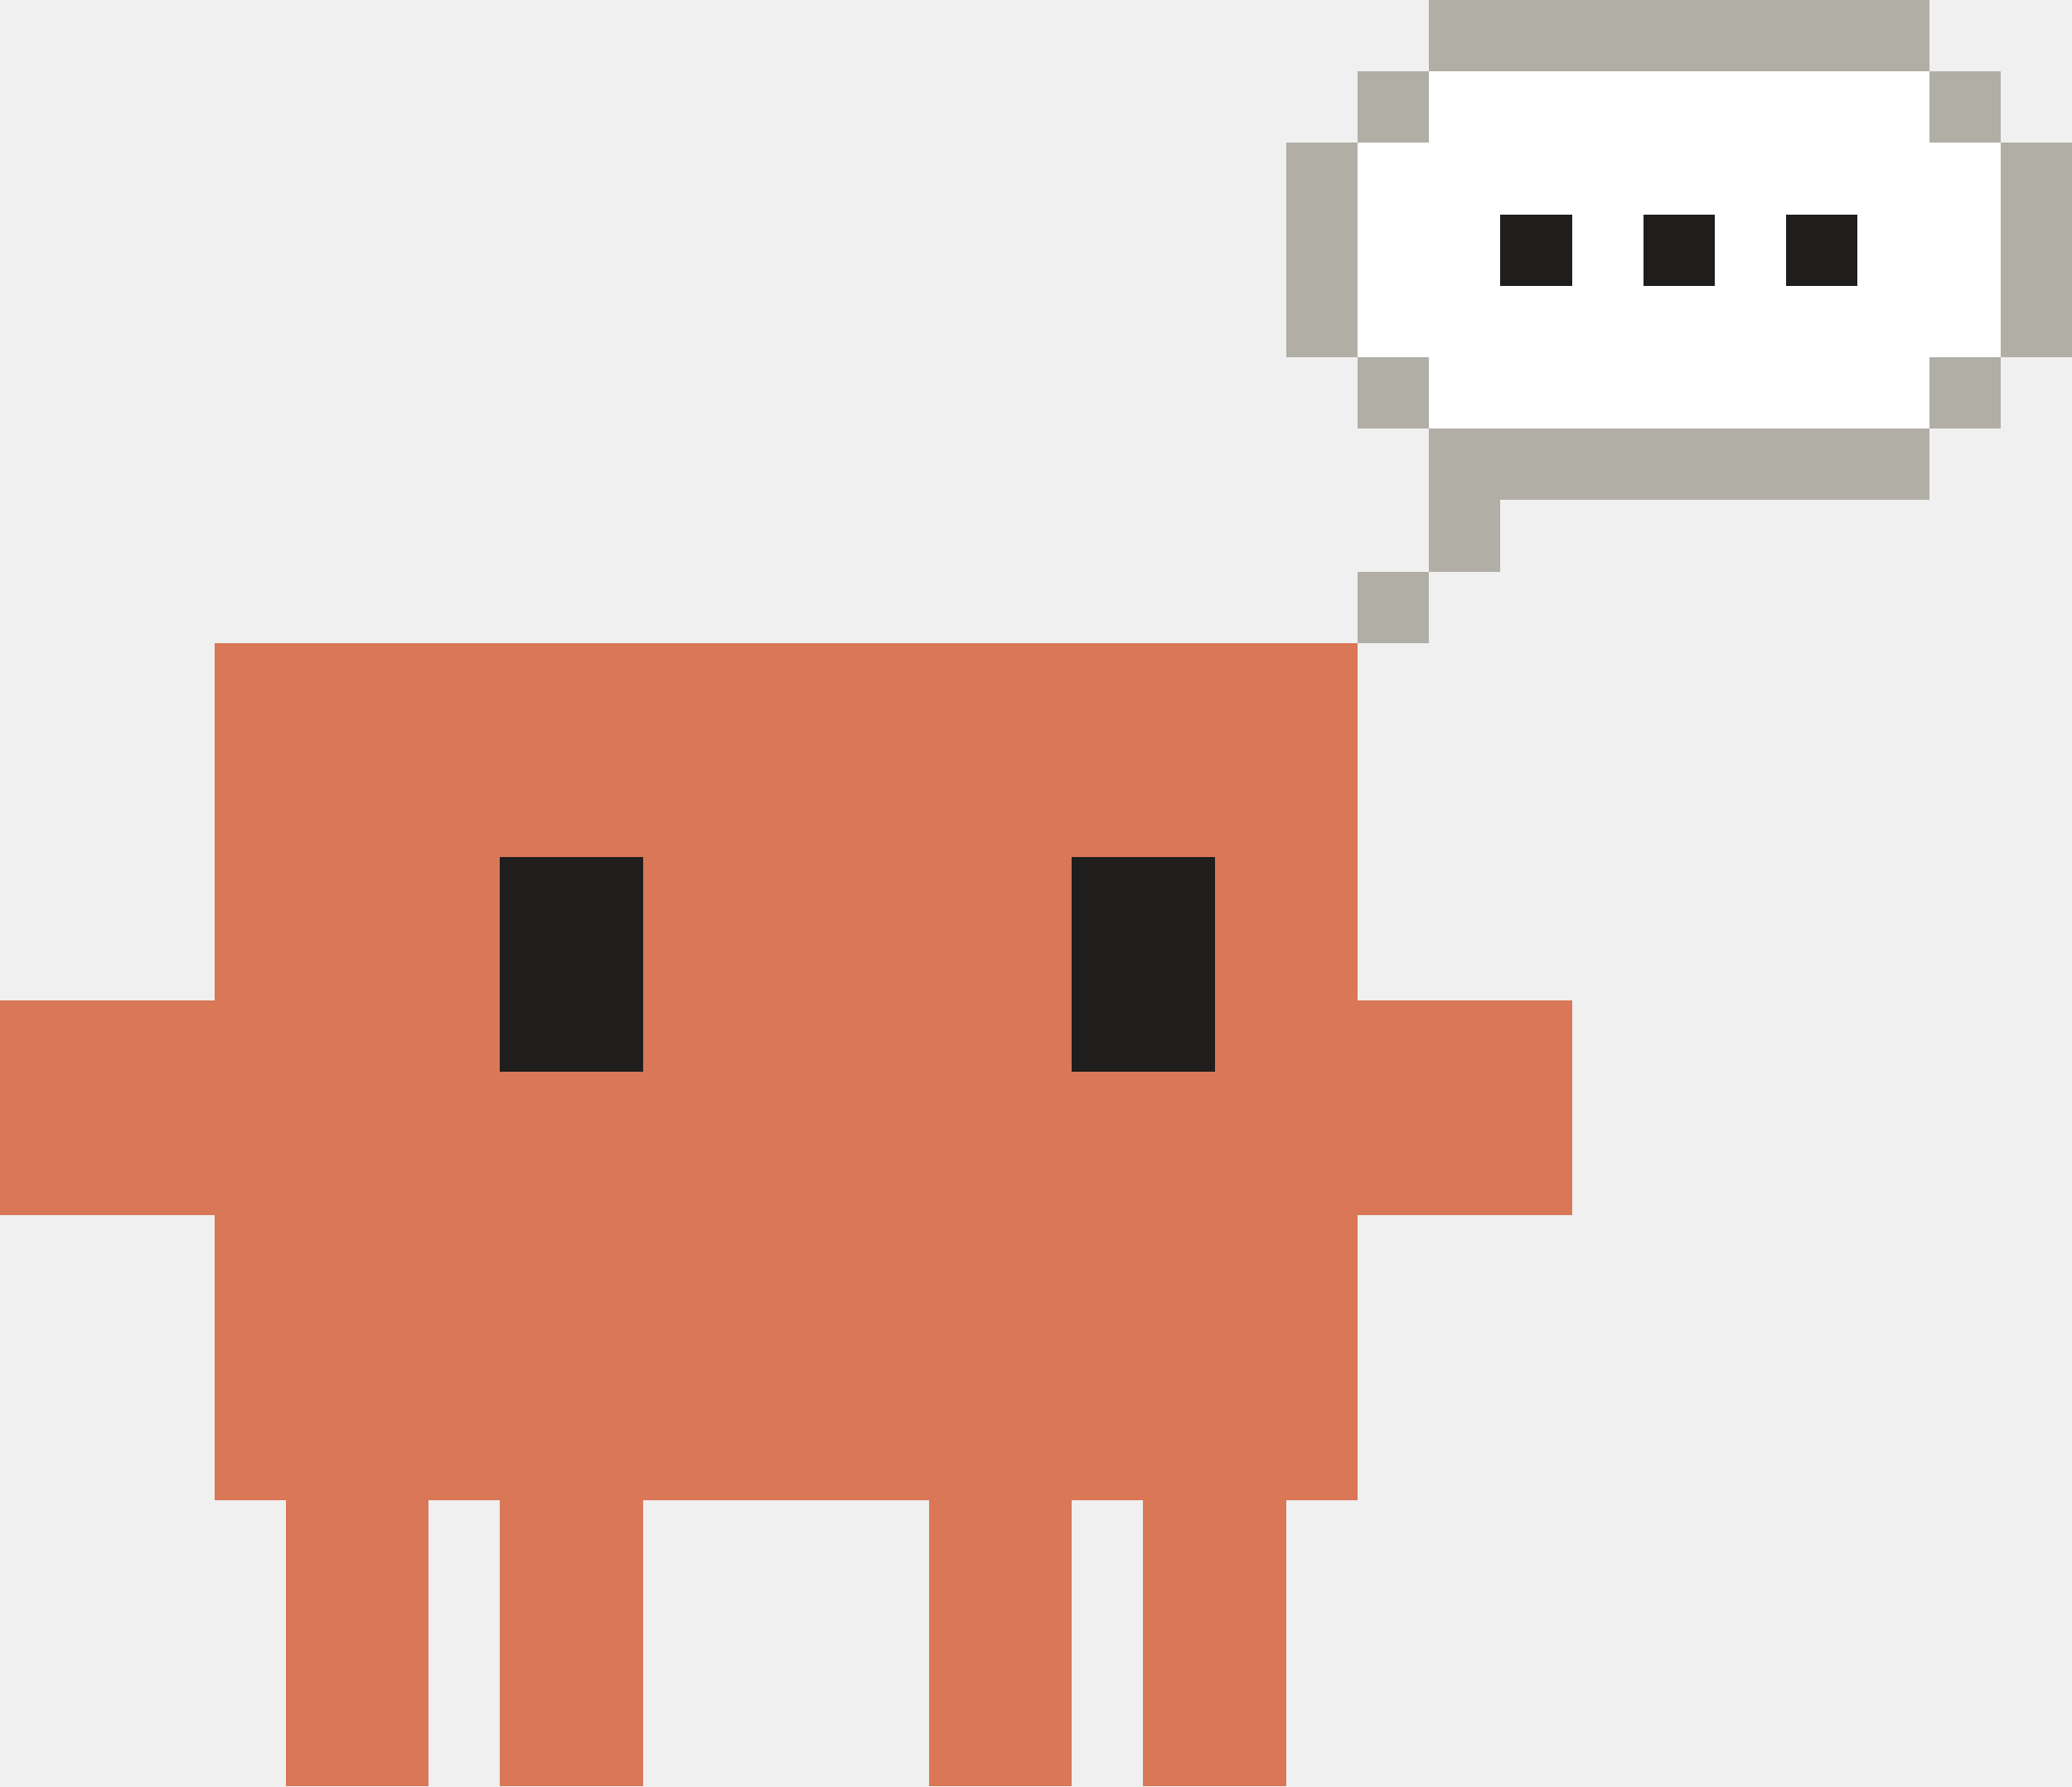
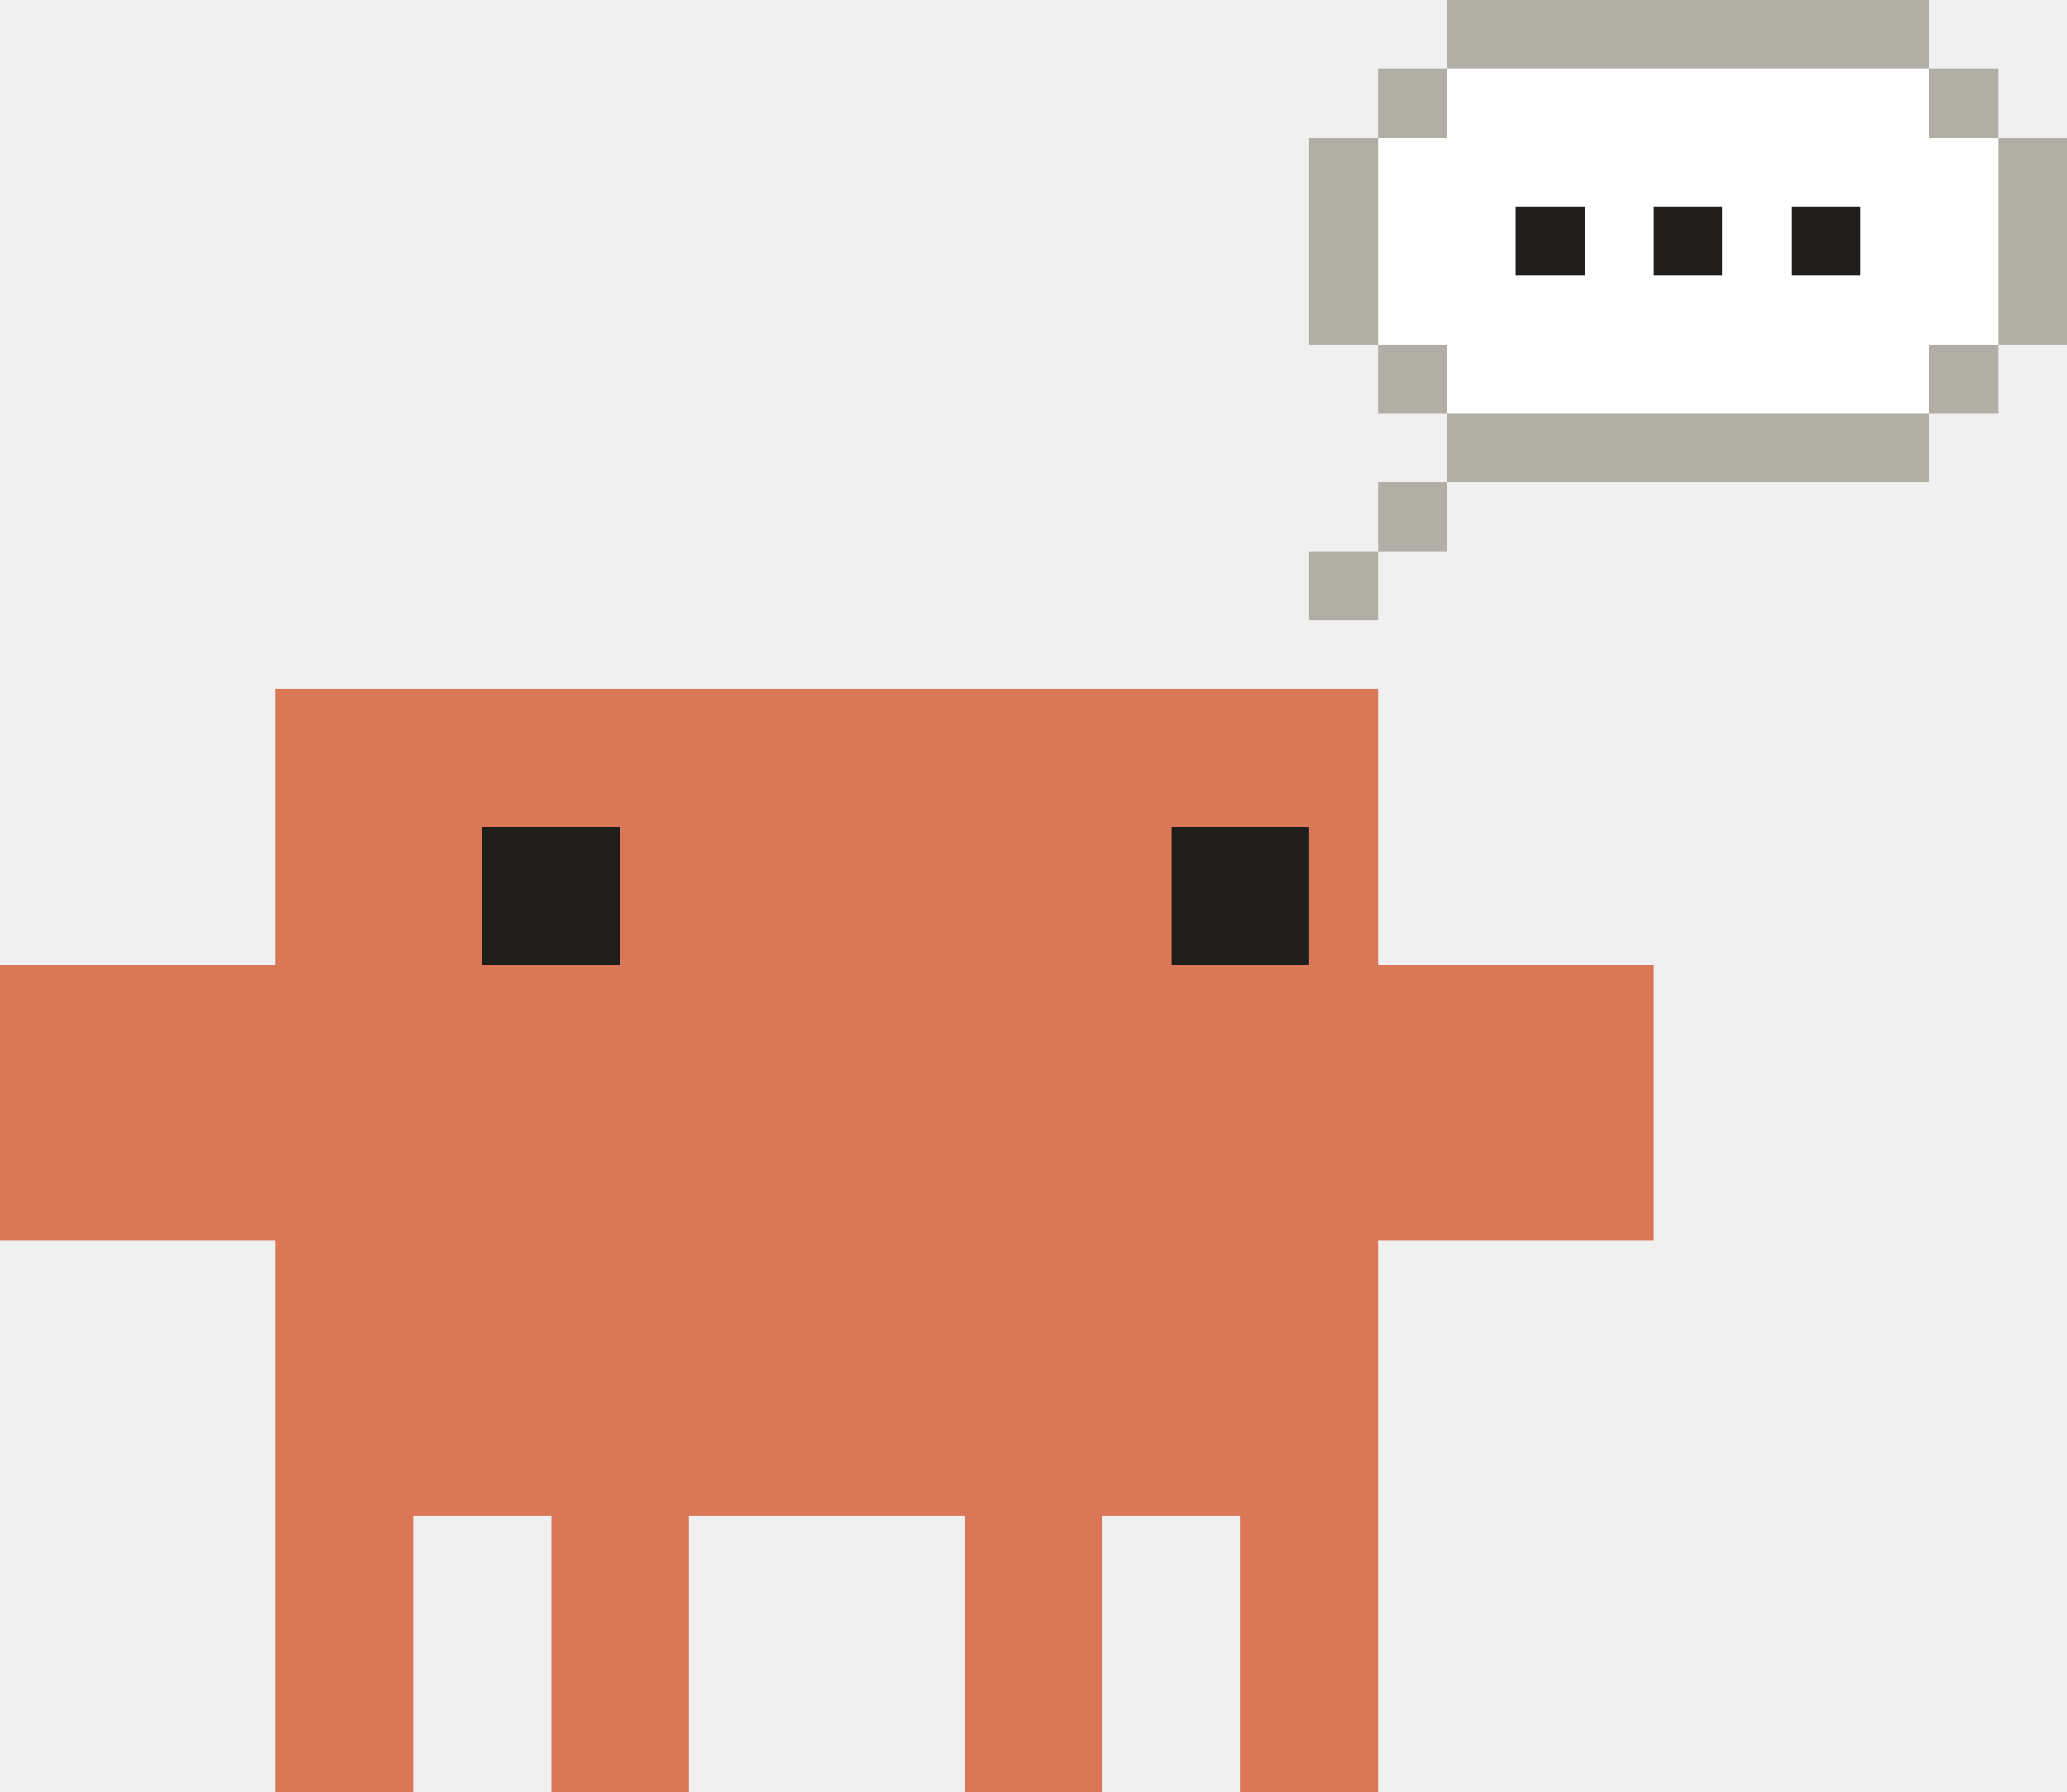
- <svg xmlns="http://www.w3.org/2000/svg" viewBox="0 0 29 25" width="464" height="400" shape-rendering="crispEdges">
-   <path fill="#B0AEA5" d="M20 0h7v1h-7zM19 1h1v1h-1zM27 1h1v1h-1zM18 2h1v3h-1zM28 2h1v3h-1zM19 5h1v1h-1zM27 5h1v1h-1zM20 6h7v1h-7zM20 7h1v1h-1zM19 8h1v1h-1z" />
-   <path fill="#FFFFFF" d="M20 1h7v1h-7zM19 2h9v1h-9zM19 3h2v1h-2zM22 3h1v1h-1zM24 3h1v1h-1zM26 3h2v1h-2zM19 4h9v1h-9zM20 5h7v1h-7z" />
-   <path fill="#1F1E1D" d="M21 3h1v1h-1zM23 3h1v1h-1zM25 3h1v1h-1zM7 12h2v3h-2zM15 12h2v3h-2z" />
-   <path fill="#D97757" d="M3 9h16v3h-16zM3 12h4v2h-4zM9 12h6v3h-6zM17 12h2v2h-2zM0 14h7v1h-7zM17 14h5v1h-5zM0 15h22v2h-22zM3 17h16v4h-16zM4 21h2v4h-2zM7 21h2v4h-2zM13 21h2v4h-2zM16 21h2v4h-2z" />
+ <svg xmlns="http://www.w3.org/2000/svg" viewBox="0 0 30 26" width="480" height="416" shape-rendering="crispEdges">
+   <path fill="#B0AEA5" d="M21 0h7v1h-7zM20 1h1v1h-1zM28 1h1v1h-1zM19 2h1v3h-1zM29 2h1v3h-1zM20 5h1v1h-1zM28 5h1v1h-1zM21 6h7v1h-7zM20 7h1v1h-1zM19 8h1v1h-1z" />
+   <path fill="#FFFFFF" d="M21 1h7v1h-7zM20 2h9v1h-9zM20 3h2v1h-2zM23 3h1v1h-1zM25 3h1v1h-1zM27 3h2v1h-2zM20 4h9v1h-9zM21 5h7v1h-7z" />
+   <path fill="#1F1E1D" d="M22 3h1v1h-1zM24 3h1v1h-1zM26 3h1v1h-1zM7 12h2v2h-2zM17 12h2v2h-2z" />
+   <path fill="#D97757" d="M4 10h16v2h-16zM4 12h3v2h-3zM9 12h8v2h-8zM19 12h1v2h-1zM0 14h24v4h-24zM4 18h16v4h-16zM4 22h2v4h-2zM8 22h2v4h-2zM14 22h2v4h-2zM18 22h2v4h-2z" />
</svg>
